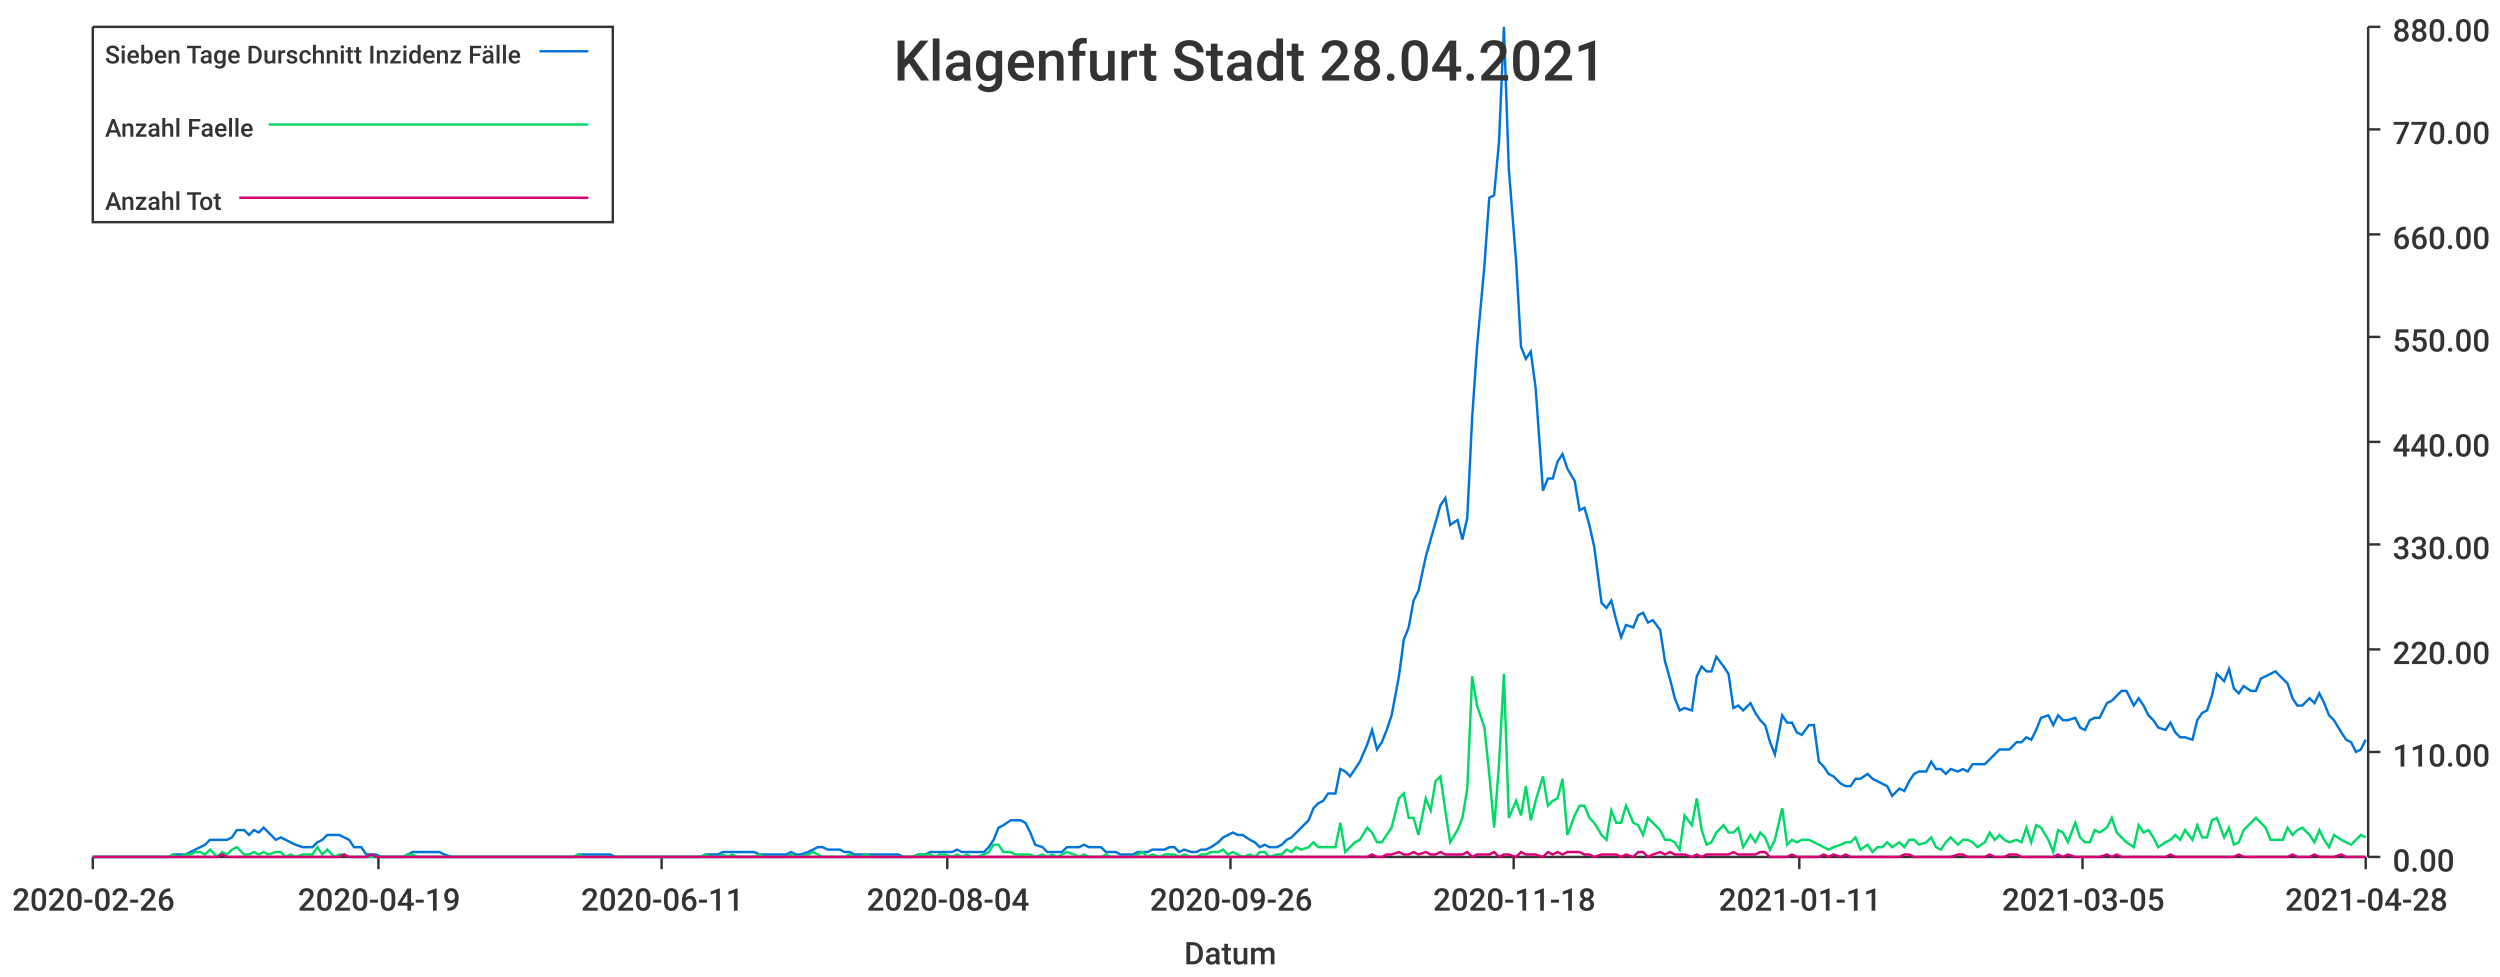
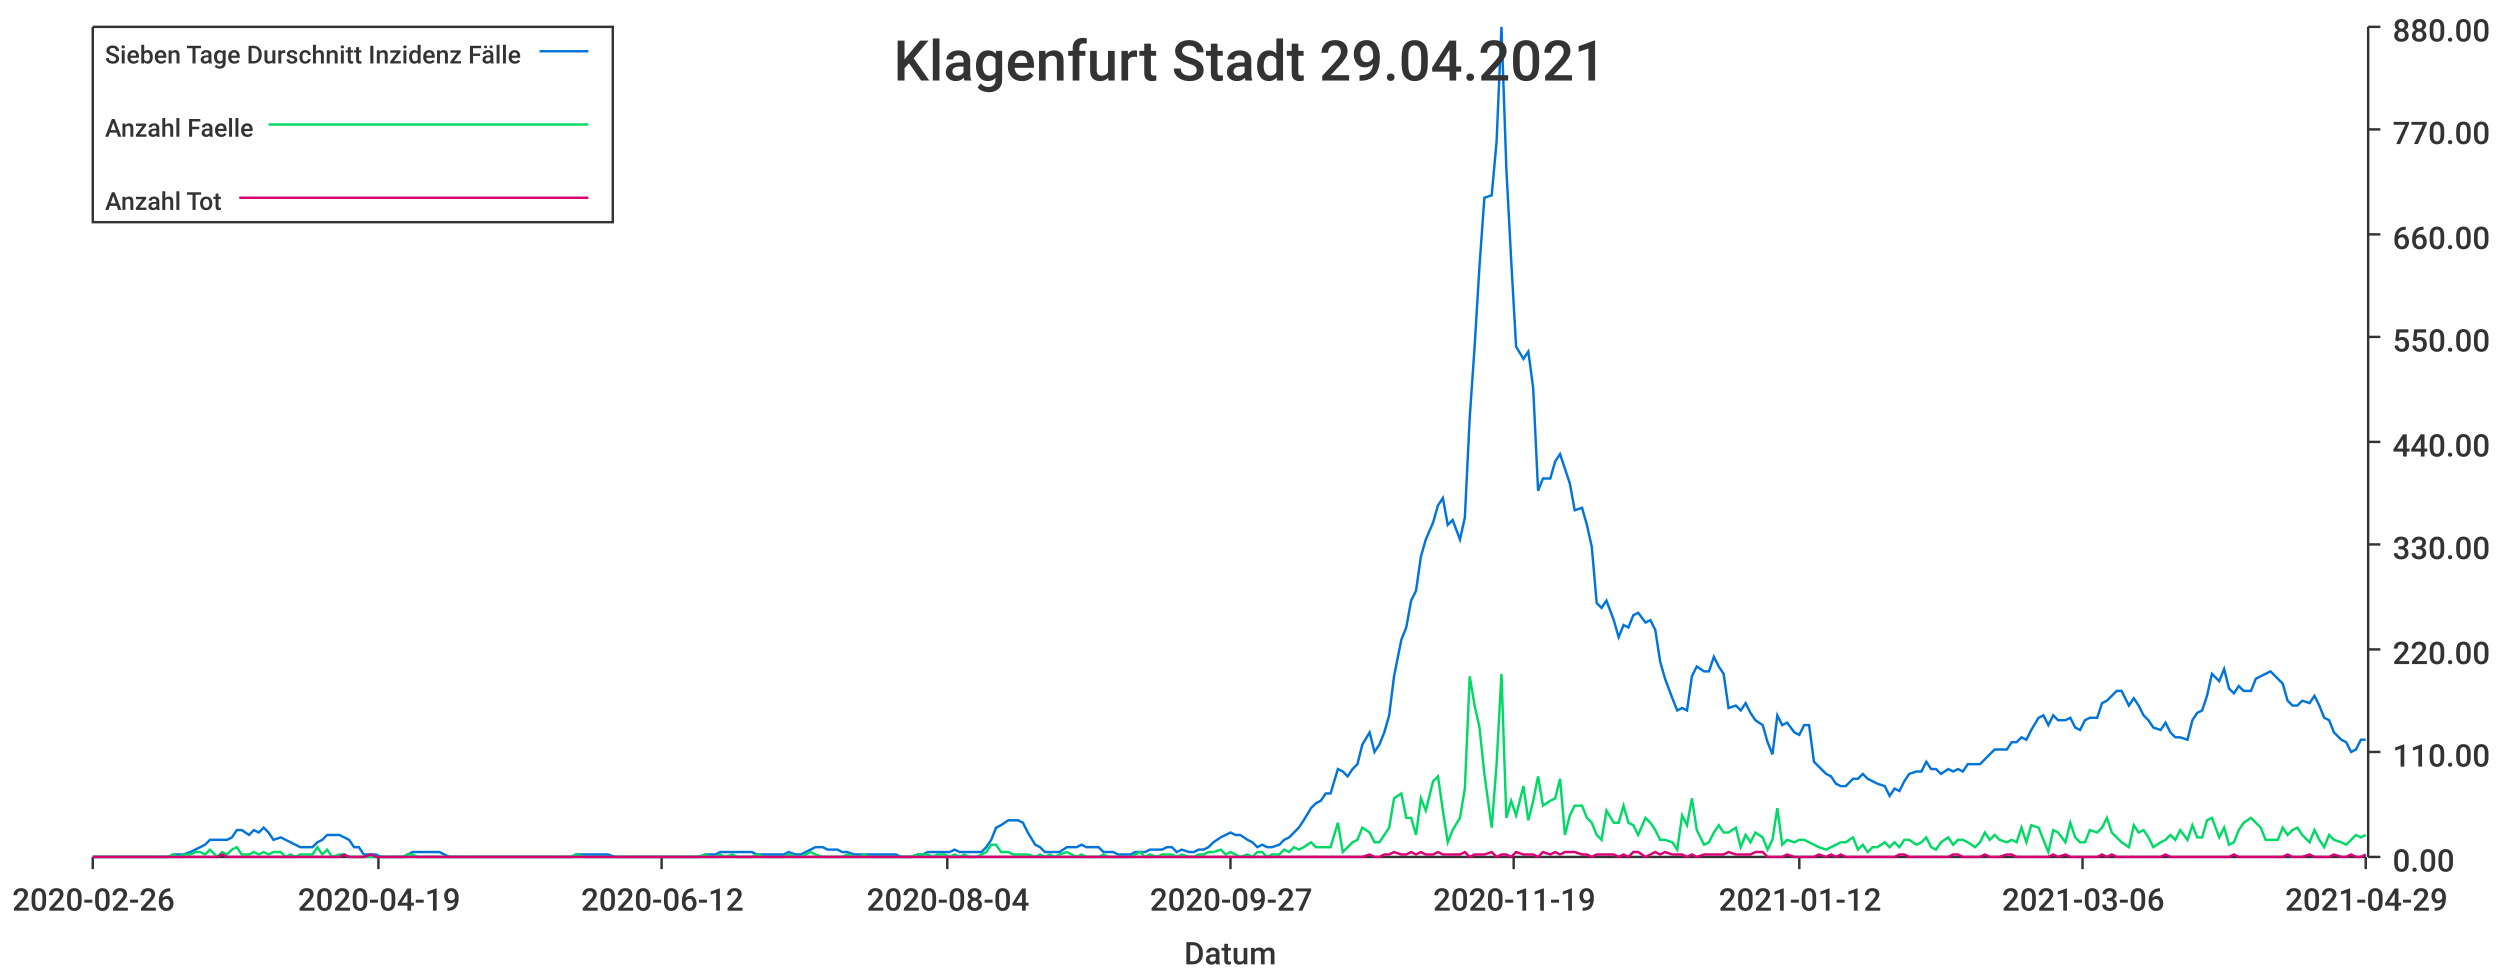
<svg xmlns="http://www.w3.org/2000/svg" width="1024" height="400">\n<path d="M 0 0 L 1024 0 L 1024 400 L 0 400 L 0 0" style="stroke-width:0;stroke:rgba(255,255,255,1.0);fill:rgba(255,255,255,1.0)" />
  <path d="M 38 11 L 969 11 L 969 351 L 38 351 L 38 11" style="stroke-width:0;stroke:rgba(255,255,255,1.0);fill:rgba(255,255,255,1.0)" />
  <path d="M 38 351 L 969 351" style="stroke-width:1;stroke:rgba(51,51,51,1.0);fill:none" />
  <path d="M 38 351 L 38 356" style="stroke-width:1;stroke:rgba(51,51,51,1.0);fill:none" />
  <text x="5" y="373" style="stroke-width:0;stroke:none;fill:rgba(51,51,51,1.0);font-size:12.8px;font-family:'Roboto Medium',sans-serif">2020-02-26</text>
  <path d="M 155 351 L 155 356" style="stroke-width:1;stroke:rgba(51,51,51,1.0);fill:none" />
  <text x="122" y="373" style="stroke-width:0;stroke:none;fill:rgba(51,51,51,1.0);font-size:12.8px;font-family:'Roboto Medium',sans-serif">2020-04-19</text>
  <path d="M 271 351 L 271 356" style="stroke-width:1;stroke:rgba(51,51,51,1.0);fill:none" />
-   <text x="238" y="373" style="stroke-width:0;stroke:none;fill:rgba(51,51,51,1.0);font-size:12.8px;font-family:'Roboto Medium',sans-serif">2020-06-11</text>
+   <text x="238" y="373" style="stroke-width:0;stroke:none;fill:rgba(51,51,51,1.0);font-size:12.8px;font-family:'Roboto Medium',sans-serif">2020-06-12</text>
  <path d="M 388 351 L 388 356" style="stroke-width:1;stroke:rgba(51,51,51,1.0);fill:none" />
  <text x="355" y="373" style="stroke-width:0;stroke:none;fill:rgba(51,51,51,1.0);font-size:12.8px;font-family:'Roboto Medium',sans-serif">2020-08-04</text>
  <path d="M 504 351 L 504 356" style="stroke-width:1;stroke:rgba(51,51,51,1.0);fill:none" />
-   <text x="471" y="373" style="stroke-width:0;stroke:none;fill:rgba(51,51,51,1.0);font-size:12.8px;font-family:'Roboto Medium',sans-serif">2020-09-26</text>
+   <text x="471" y="373" style="stroke-width:0;stroke:none;fill:rgba(51,51,51,1.0);font-size:12.8px;font-family:'Roboto Medium',sans-serif">2020-09-27</text>
  <path d="M 620 351 L 620 356" style="stroke-width:1;stroke:rgba(51,51,51,1.0);fill:none" />
-   <text x="587" y="373" style="stroke-width:0;stroke:none;fill:rgba(51,51,51,1.0);font-size:12.8px;font-family:'Roboto Medium',sans-serif">2020-11-18</text>
+   <text x="587" y="373" style="stroke-width:0;stroke:none;fill:rgba(51,51,51,1.0);font-size:12.8px;font-family:'Roboto Medium',sans-serif">2020-11-19</text>
  <path d="M 737 351 L 737 356" style="stroke-width:1;stroke:rgba(51,51,51,1.0);fill:none" />
-   <text x="704" y="373" style="stroke-width:0;stroke:none;fill:rgba(51,51,51,1.0);font-size:12.8px;font-family:'Roboto Medium',sans-serif">2021-01-11</text>
+   <text x="704" y="373" style="stroke-width:0;stroke:none;fill:rgba(51,51,51,1.0);font-size:12.8px;font-family:'Roboto Medium',sans-serif">2021-01-12</text>
  <path d="M 853 351 L 853 356" style="stroke-width:1;stroke:rgba(51,51,51,1.0);fill:none" />
-   <text x="820" y="373" style="stroke-width:0;stroke:none;fill:rgba(51,51,51,1.0);font-size:12.8px;font-family:'Roboto Medium',sans-serif">2021-03-05</text>
+   <text x="820" y="373" style="stroke-width:0;stroke:none;fill:rgba(51,51,51,1.0);font-size:12.8px;font-family:'Roboto Medium',sans-serif">2021-03-06</text>
  <path d="M 969 351 L 969 356" style="stroke-width:1;stroke:rgba(51,51,51,1.0);fill:none" />
-   <text x="936" y="373" style="stroke-width:0;stroke:none;fill:rgba(51,51,51,1.0);font-size:12.8px;font-family:'Roboto Medium',sans-serif">2021-04-28</text>
+   <text x="936" y="373" style="stroke-width:0;stroke:none;fill:rgba(51,51,51,1.0);font-size:12.8px;font-family:'Roboto Medium',sans-serif">2021-04-29</text>
  <text x="485" y="395" style="stroke-width:0;stroke:none;fill:rgba(51,51,51,1.0);font-size:12.8px;font-family:'Roboto Medium',sans-serif">Datum</text>
  <path d="M 970 351 L 970 11" style="stroke-width:1;stroke:rgba(51,51,51,1.0);fill:none" />
  <path d="M 970 351 L 975 351" style="stroke-width:1;stroke:rgba(51,51,51,1.0);fill:none" />
  <text x="980" y="357" style="stroke-width:0;stroke:none;fill:rgba(51,51,51,1.0);font-size:12.8px;font-family:'Roboto Medium',sans-serif">0.00</text>
  <path d="M 970 308 L 975 308" style="stroke-width:1;stroke:rgba(51,51,51,1.0);fill:none" />
  <text x="980" y="314" style="stroke-width:0;stroke:none;fill:rgba(51,51,51,1.0);font-size:12.8px;font-family:'Roboto Medium',sans-serif">110.00</text>
  <path d="M 970 266 L 975 266" style="stroke-width:1;stroke:rgba(51,51,51,1.0);fill:none" />
  <text x="980" y="272" style="stroke-width:0;stroke:none;fill:rgba(51,51,51,1.0);font-size:12.8px;font-family:'Roboto Medium',sans-serif">220.00</text>
  <path d="M 970 223 L 975 223" style="stroke-width:1;stroke:rgba(51,51,51,1.0);fill:none" />
  <text x="980" y="229" style="stroke-width:0;stroke:none;fill:rgba(51,51,51,1.0);font-size:12.8px;font-family:'Roboto Medium',sans-serif">330.00</text>
  <path d="M 970 181 L 975 181" style="stroke-width:1;stroke:rgba(51,51,51,1.0);fill:none" />
  <text x="980" y="187" style="stroke-width:0;stroke:none;fill:rgba(51,51,51,1.0);font-size:12.8px;font-family:'Roboto Medium',sans-serif">440.00</text>
  <path d="M 970 138 L 975 138" style="stroke-width:1;stroke:rgba(51,51,51,1.0);fill:none" />
  <text x="980" y="144" style="stroke-width:0;stroke:none;fill:rgba(51,51,51,1.0);font-size:12.8px;font-family:'Roboto Medium',sans-serif">550.00</text>
  <path d="M 970 96 L 975 96" style="stroke-width:1;stroke:rgba(51,51,51,1.0);fill:none" />
  <text x="980" y="102" style="stroke-width:0;stroke:none;fill:rgba(51,51,51,1.0);font-size:12.8px;font-family:'Roboto Medium',sans-serif">660.00</text>
  <path d="M 970 53 L 975 53" style="stroke-width:1;stroke:rgba(51,51,51,1.0);fill:none" />
  <text x="980" y="59" style="stroke-width:0;stroke:none;fill:rgba(51,51,51,1.0);font-size:12.8px;font-family:'Roboto Medium',sans-serif">770.00</text>
  <path d="M 970 11 L 975 11" style="stroke-width:1;stroke:rgba(51,51,51,1.0);fill:none" />
  <text x="980" y="17" style="stroke-width:0;stroke:none;fill:rgba(51,51,51,1.0);font-size:12.8px;font-family:'Roboto Medium',sans-serif">880.00</text>
-   <path d="M 38 351 L 41 351 L 43 351 L 45 351 L 47 351 L 49 351 L 52 351 L 54 351 L 56 351 L 58 351 L 60 351 L 62 351 L 65 351 L 67 351 L 69 351 L 71 350 L 73 350 L 76 350 L 78 349 L 80 348 L 82 347 L 84 346 L 86 344 L 89 344 L 91 344 L 93 344 L 95 343 L 97 340 L 100 340 L 102 342 L 104 340 L 106 341 L 108 339 L 110 341 L 113 344 L 115 343 L 117 344 L 119 345 L 121 346 L 124 347 L 126 347 L 128 347 L 130 345 L 132 344 L 134 342 L 137 342 L 139 342 L 141 343 L 143 344 L 145 347 L 148 347 L 150 350 L 152 350 L 154 350 L 156 351 L 158 351 L 161 351 L 163 351 L 165 351 L 167 350 L 169 349 L 171 349 L 174 349 L 176 349 L 178 349 L 180 349 L 182 350 L 185 351 L 187 351 L 189 351 L 191 351 L 193 351 L 195 351 L 198 351 L 200 351 L 202 351 L 204 351 L 206 351 L 209 351 L 211 351 L 213 351 L 215 351 L 217 351 L 219 351 L 222 351 L 224 351 L 226 351 L 228 351 L 230 351 L 233 351 L 235 351 L 237 350 L 239 350 L 241 350 L 243 350 L 246 350 L 248 350 L 250 350 L 252 351 L 254 351 L 257 351 L 259 351 L 261 351 L 263 351 L 265 351 L 267 351 L 270 351 L 272 351 L 274 351 L 276 351 L 278 351 L 281 351 L 283 351 L 285 351 L 287 351 L 289 350 L 291 350 L 294 350 L 296 349 L 298 349 L 300 349 L 302 349 L 304 349 L 307 349 L 309 349 L 311 350 L 313 350 L 315 350 L 318 350 L 320 350 L 322 350 L 324 349 L 326 350 L 328 350 L 331 349 L 333 348 L 335 347 L 337 347 L 339 348 L 342 348 L 344 348 L 346 349 L 348 349 L 350 350 L 352 350 L 355 350 L 357 350 L 359 350 L 361 350 L 363 350 L 366 350 L 368 350 L 370 351 L 372 351 L 374 351 L 376 350 L 379 350 L 381 349 L 383 349 L 385 349 L 387 349 L 390 349 L 392 348 L 394 349 L 396 349 L 398 349 L 400 349 L 403 349 L 405 347 L 407 344 L 409 339 L 411 338 L 414 336 L 416 336 L 418 336 L 420 337 L 422 341 L 424 346 L 427 347 L 429 349 L 431 349 L 433 349 L 435 349 L 437 347 L 440 347 L 442 347 L 444 346 L 446 347 L 448 347 L 451 347 L 453 349 L 455 349 L 457 349 L 459 350 L 461 350 L 464 350 L 466 349 L 468 349 L 470 349 L 472 348 L 475 348 L 477 348 L 479 347 L 481 347 L 483 349 L 485 348 L 488 349 L 490 349 L 492 348 L 494 348 L 496 347 L 499 345 L 501 343 L 503 342 L 505 341 L 507 342 L 509 342 L 512 344 L 514 345 L 516 347 L 518 346 L 520 347 L 523 347 L 525 346 L 527 344 L 529 343 L 531 341 L 533 339 L 536 336 L 538 331 L 540 329 L 542 328 L 544 325 L 547 325 L 549 315 L 551 316 L 553 318 L 555 315 L 557 312 L 560 305 L 562 299 L 564 307 L 566 304 L 568 299 L 570 293 L 573 277 L 575 262 L 577 257 L 579 246 L 581 242 L 584 228 L 586 221 L 588 214 L 590 207 L 592 204 L 594 215 L 597 213 L 599 221 L 601 212 L 603 171 L 605 142 L 608 109 L 610 81 L 612 80 L 614 58 L 616 11 L 618 69 L 621 107 L 623 142 L 625 147 L 627 144 L 629 159 L 632 201 L 634 196 L 636 196 L 638 189 L 640 186 L 642 192 L 645 197 L 647 209 L 649 208 L 651 215 L 653 224 L 656 247 L 658 249 L 660 246 L 662 254 L 664 261 L 666 256 L 669 257 L 671 252 L 673 251 L 675 255 L 677 254 L 680 258 L 682 271 L 684 278 L 686 286 L 688 291 L 690 290 L 693 291 L 695 277 L 697 273 L 699 275 L 701 275 L 703 269 L 706 273 L 708 276 L 710 290 L 712 289 L 714 291 L 717 288 L 719 292 L 721 295 L 723 297 L 725 304 L 727 309 L 730 293 L 732 296 L 734 296 L 736 300 L 738 301 L 741 297 L 743 297 L 745 312 L 747 314 L 749 317 L 751 318 L 754 321 L 756 322 L 758 322 L 760 319 L 762 319 L 765 317 L 767 319 L 769 320 L 771 321 L 773 322 L 775 326 L 778 323 L 780 324 L 782 320 L 784 317 L 786 316 L 789 316 L 791 312 L 793 315 L 795 315 L 797 317 L 799 315 L 802 316 L 804 315 L 806 316 L 808 313 L 810 313 L 813 313 L 815 311 L 817 309 L 819 307 L 821 307 L 823 307 L 826 304 L 828 304 L 830 302 L 832 303 L 834 299 L 836 294 L 839 293 L 841 297 L 843 293 L 845 295 L 847 295 L 850 294 L 852 298 L 854 299 L 856 295 L 858 294 L 860 294 L 863 288 L 865 287 L 867 285 L 869 283 L 871 283 L 874 289 L 876 286 L 878 289 L 880 293 L 882 295 L 884 298 L 887 299 L 889 296 L 891 300 L 893 302 L 895 302 L 898 303 L 900 295 L 902 292 L 904 291 L 906 285 L 908 276 L 911 279 L 913 274 L 915 282 L 917 284 L 919 281 L 922 283 L 924 283 L 926 278 L 928 277 L 930 276 L 932 275 L 935 278 L 937 280 L 939 286 L 941 289 L 943 289 L 946 286 L 948 288 L 950 284 L 952 288 L 954 293 L 956 295 L 959 300 L 961 303 L 963 304 L 965 308 L 967 307 L 969 303" style="stroke-width:1;stroke:rgba(0,116,217,1.0);fill:none" />
-   <path d="M 38 351 L 41 351 L 43 351 L 45 351 L 47 351 L 49 351 L 52 351 L 54 351 L 56 351 L 58 351 L 60 351 L 62 351 L 65 351 L 67 351 L 69 351 L 71 350 L 73 351 L 76 350 L 78 350 L 80 349 L 82 349 L 84 350 L 86 348 L 89 351 L 91 349 L 93 350 L 95 348 L 97 347 L 100 350 L 102 350 L 104 349 L 106 350 L 108 349 L 110 350 L 113 349 L 115 349 L 117 351 L 119 350 L 121 351 L 124 350 L 126 350 L 128 350 L 130 347 L 132 350 L 134 348 L 137 351 L 139 350 L 141 350 L 143 351 L 145 351 L 148 351 L 150 351 L 152 351 L 154 351 L 156 351 L 158 351 L 161 351 L 163 351 L 165 351 L 167 350 L 169 350 L 171 351 L 174 351 L 176 351 L 178 351 L 180 351 L 182 351 L 185 351 L 187 351 L 189 351 L 191 351 L 193 351 L 195 351 L 198 351 L 200 351 L 202 351 L 204 351 L 206 351 L 209 351 L 211 351 L 213 351 L 215 351 L 217 351 L 219 351 L 222 351 L 224 351 L 226 351 L 228 351 L 230 351 L 233 351 L 235 351 L 237 350 L 239 351 L 241 351 L 243 351 L 246 351 L 248 351 L 250 351 L 252 351 L 254 351 L 257 351 L 259 351 L 261 351 L 263 351 L 265 351 L 267 351 L 270 351 L 272 351 L 274 351 L 276 351 L 278 351 L 281 351 L 283 351 L 285 351 L 287 351 L 289 350 L 291 351 L 294 351 L 296 350 L 298 351 L 300 350 L 302 351 L 304 351 L 307 351 L 309 351 L 311 350 L 313 351 L 315 351 L 318 351 L 320 351 L 322 351 L 324 350 L 326 351 L 328 351 L 331 350 L 333 349 L 335 350 L 337 351 L 339 351 L 342 351 L 344 351 L 346 351 L 348 350 L 350 351 L 352 351 L 355 350 L 357 351 L 359 351 L 361 351 L 363 351 L 366 351 L 368 351 L 370 351 L 372 351 L 374 351 L 376 350 L 379 350 L 381 350 L 383 351 L 385 350 L 387 350 L 390 351 L 392 350 L 394 351 L 396 350 L 398 351 L 400 351 L 403 350 L 405 349 L 407 346 L 409 346 L 411 349 L 414 349 L 416 350 L 418 350 L 420 350 L 422 350 L 424 351 L 427 350 L 429 351 L 431 350 L 433 351 L 435 350 L 437 349 L 440 350 L 442 351 L 444 350 L 446 351 L 448 351 L 451 351 L 453 350 L 455 351 L 457 351 L 459 351 L 461 351 L 464 351 L 466 350 L 468 349 L 470 351 L 472 350 L 475 351 L 477 350 L 479 350 L 481 350 L 483 351 L 485 350 L 488 351 L 490 351 L 492 350 L 494 350 L 496 349 L 499 349 L 501 348 L 503 350 L 505 349 L 507 350 L 509 351 L 512 350 L 514 351 L 516 349 L 518 349 L 520 351 L 523 350 L 525 350 L 527 348 L 529 349 L 531 347 L 533 348 L 536 347 L 538 345 L 540 347 L 542 347 L 544 347 L 547 347 L 549 337 L 551 349 L 553 347 L 555 345 L 557 344 L 560 339 L 562 341 L 564 345 L 566 345 L 568 342 L 570 339 L 573 327 L 575 325 L 577 335 L 579 335 L 581 342 L 584 327 L 586 332 L 588 320 L 590 318 L 592 332 L 594 345 L 597 340 L 599 335 L 601 323 L 603 277 L 605 289 L 608 298 L 610 317 L 612 339 L 614 313 L 616 276 L 618 335 L 621 328 L 623 334 L 625 322 L 627 336 L 629 328 L 632 318 L 634 330 L 636 328 L 638 327 L 640 319 L 642 342 L 645 334 L 647 330 L 649 330 L 651 335 L 653 337 L 656 342 L 658 344 L 660 332 L 662 337 L 664 337 L 666 330 L 669 337 L 671 338 L 673 342 L 675 335 L 677 337 L 680 340 L 682 344 L 684 344 L 686 345 L 688 348 L 690 334 L 693 338 L 695 327 L 697 340 L 699 346 L 701 345 L 703 341 L 706 338 L 708 341 L 710 341 L 712 339 L 714 347 L 717 342 L 719 345 L 721 341 L 723 343 L 725 348 L 727 344 L 730 331 L 732 346 L 734 344 L 736 345 L 738 344 L 741 344 L 743 345 L 745 346 L 747 347 L 749 348 L 751 347 L 754 346 L 756 345 L 758 345 L 760 343 L 762 348 L 765 346 L 767 349 L 769 347 L 771 347 L 773 345 L 775 347 L 778 345 L 780 347 L 782 344 L 784 344 L 786 346 L 789 345 L 791 343 L 793 347 L 795 348 L 797 345 L 799 343 L 802 346 L 804 344 L 806 344 L 808 345 L 810 347 L 813 345 L 815 341 L 817 344 L 819 342 L 821 344 L 823 345 L 826 344 L 828 345 L 830 339 L 832 345 L 834 338 L 836 339 L 839 344 L 841 349 L 843 340 L 845 341 L 847 345 L 850 337 L 852 343 L 854 345 L 856 345 L 858 340 L 860 341 L 863 339 L 865 335 L 867 341 L 869 343 L 871 345 L 874 347 L 876 338 L 878 341 L 880 340 L 882 343 L 884 347 L 887 345 L 889 344 L 891 342 L 893 344 L 895 340 L 898 344 L 900 338 L 902 343 L 904 343 L 906 336 L 908 335 L 911 343 L 913 339 L 915 346 L 917 345 L 919 340 L 922 337 L 924 335 L 926 337 L 928 339 L 930 344 L 932 344 L 935 344 L 937 339 L 939 342 L 941 340 L 943 339 L 946 342 L 948 345 L 950 340 L 952 344 L 954 347 L 956 342 L 959 344 L 961 345 L 963 346 L 965 344 L 967 342 L 969 343" style="stroke-width:1;stroke:rgba(0,217,101,1.0);fill:none" />
-   <path d="M 38 351 L 41 351 L 43 351 L 45 351 L 47 351 L 49 351 L 52 351 L 54 351 L 56 351 L 58 351 L 60 351 L 62 351 L 65 351 L 67 351 L 69 351 L 71 351 L 73 351 L 76 351 L 78 351 L 80 351 L 82 351 L 84 351 L 86 351 L 89 351 L 91 350 L 93 351 L 95 351 L 97 351 L 100 351 L 102 351 L 104 351 L 106 351 L 108 351 L 110 351 L 113 351 L 115 351 L 117 351 L 119 351 L 121 351 L 124 351 L 126 351 L 128 351 L 130 351 L 132 351 L 134 351 L 137 351 L 139 351 L 141 350 L 143 351 L 145 351 L 148 351 L 150 351 L 152 350 L 154 351 L 156 351 L 158 351 L 161 351 L 163 351 L 165 351 L 167 351 L 169 351 L 171 351 L 174 351 L 176 351 L 178 351 L 180 351 L 182 351 L 185 351 L 187 351 L 189 351 L 191 351 L 193 351 L 195 351 L 198 351 L 200 351 L 202 351 L 204 351 L 206 351 L 209 351 L 211 351 L 213 351 L 215 351 L 217 351 L 219 351 L 222 351 L 224 351 L 226 351 L 228 351 L 230 351 L 233 351 L 235 351 L 237 351 L 239 351 L 241 351 L 243 351 L 246 351 L 248 351 L 250 351 L 252 351 L 254 351 L 257 351 L 259 351 L 261 351 L 263 351 L 265 351 L 267 351 L 270 351 L 272 351 L 274 351 L 276 351 L 278 351 L 281 351 L 283 351 L 285 351 L 287 351 L 289 351 L 291 351 L 294 351 L 296 351 L 298 351 L 300 351 L 302 351 L 304 351 L 307 351 L 309 351 L 311 351 L 313 351 L 315 351 L 318 351 L 320 351 L 322 351 L 324 351 L 326 351 L 328 351 L 331 351 L 333 351 L 335 351 L 337 351 L 339 351 L 342 351 L 344 351 L 346 351 L 348 351 L 350 351 L 352 351 L 355 351 L 357 351 L 359 351 L 361 351 L 363 351 L 366 351 L 368 351 L 370 351 L 372 351 L 374 351 L 376 351 L 379 351 L 381 351 L 383 351 L 385 351 L 387 351 L 390 351 L 392 351 L 394 351 L 396 351 L 398 351 L 400 351 L 403 351 L 405 351 L 407 351 L 409 351 L 411 351 L 414 351 L 416 351 L 418 351 L 420 351 L 422 351 L 424 351 L 427 351 L 429 351 L 431 351 L 433 351 L 435 351 L 437 351 L 440 351 L 442 351 L 444 351 L 446 351 L 448 351 L 451 351 L 453 351 L 455 351 L 457 351 L 459 351 L 461 351 L 464 351 L 466 351 L 468 351 L 470 351 L 472 351 L 475 351 L 477 351 L 479 351 L 481 351 L 483 351 L 485 351 L 488 351 L 490 351 L 492 351 L 494 351 L 496 351 L 499 351 L 501 351 L 503 351 L 505 351 L 507 351 L 509 351 L 512 351 L 514 351 L 516 351 L 518 351 L 520 351 L 523 351 L 525 351 L 527 351 L 529 351 L 531 351 L 533 351 L 536 351 L 538 351 L 540 351 L 542 351 L 544 351 L 547 351 L 549 351 L 551 351 L 553 351 L 555 351 L 557 351 L 560 351 L 562 350 L 564 351 L 566 351 L 568 350 L 570 350 L 573 349 L 575 350 L 577 350 L 579 349 L 581 350 L 584 349 L 586 350 L 588 350 L 590 349 L 592 350 L 594 350 L 597 350 L 599 350 L 601 349 L 603 351 L 605 350 L 608 350 L 610 350 L 612 349 L 614 351 L 616 350 L 618 350 L 621 351 L 623 349 L 625 350 L 627 350 L 629 350 L 632 351 L 634 349 L 636 350 L 638 349 L 640 350 L 642 349 L 645 349 L 647 349 L 649 350 L 651 350 L 653 351 L 656 350 L 658 350 L 660 350 L 662 350 L 664 351 L 666 350 L 669 351 L 671 349 L 673 349 L 675 351 L 677 350 L 680 349 L 682 350 L 684 349 L 686 350 L 688 350 L 690 350 L 693 351 L 695 350 L 697 351 L 699 350 L 701 350 L 703 350 L 706 350 L 708 350 L 710 349 L 712 350 L 714 350 L 717 350 L 719 350 L 721 349 L 723 349 L 725 351 L 727 351 L 730 351 L 732 351 L 734 350 L 736 351 L 738 351 L 741 351 L 743 351 L 745 351 L 747 350 L 749 351 L 751 350 L 754 351 L 756 350 L 758 351 L 760 351 L 762 351 L 765 351 L 767 351 L 769 351 L 771 351 L 773 351 L 775 351 L 778 351 L 780 350 L 782 350 L 784 351 L 786 351 L 789 351 L 791 351 L 793 351 L 795 351 L 797 351 L 799 351 L 802 350 L 804 350 L 806 351 L 808 351 L 810 351 L 813 351 L 815 350 L 817 351 L 819 351 L 821 351 L 823 350 L 826 350 L 828 351 L 830 351 L 832 351 L 834 351 L 836 351 L 839 351 L 841 351 L 843 350 L 845 351 L 847 350 L 850 351 L 852 351 L 854 351 L 856 351 L 858 351 L 860 351 L 863 350 L 865 351 L 867 350 L 869 351 L 871 351 L 874 351 L 876 351 L 878 351 L 880 351 L 882 351 L 884 351 L 887 351 L 889 350 L 891 351 L 893 351 L 895 351 L 898 351 L 900 351 L 902 351 L 904 351 L 906 351 L 908 351 L 911 351 L 913 351 L 915 351 L 917 350 L 919 351 L 922 351 L 924 351 L 926 351 L 928 351 L 930 351 L 932 351 L 935 351 L 937 351 L 939 350 L 941 351 L 943 351 L 946 351 L 948 350 L 950 351 L 952 351 L 954 351 L 956 351 L 959 350 L 961 351 L 963 351 L 965 351 L 967 351 L 969 351" style="stroke-width:1;stroke:rgba(217,0,116,1.0);fill:none" />
-   <text x="366" y="33" style="stroke-width:0;stroke:none;fill:rgba(51,51,51,1.0);font-size:23.0px;font-family:'Roboto Medium',sans-serif">Klagenfurt Stadt 28.04.2021</text>
+   <path d="M 38 351 L 41 351 L 43 351 L 45 351 L 47 351 L 49 351 L 52 351 L 54 351 L 56 351 L 58 351 L 60 351 L 62 351 L 65 351 L 67 351 L 69 351 L 71 350 L 73 350 L 75 350 L 78 349 L 80 348 L 82 347 L 84 346 L 86 344 L 89 344 L 91 344 L 93 344 L 95 343 L 97 340 L 99 340 L 102 342 L 104 340 L 106 341 L 108 339 L 110 341 L 112 344 L 115 343 L 117 344 L 119 345 L 121 346 L 123 347 L 126 347 L 128 347 L 130 345 L 132 344 L 134 342 L 136 342 L 139 342 L 141 343 L 143 344 L 145 347 L 147 347 L 149 350 L 152 350 L 154 350 L 156 351 L 158 351 L 160 351 L 162 351 L 165 351 L 167 350 L 169 349 L 171 349 L 173 349 L 176 349 L 178 349 L 180 349 L 182 350 L 184 351 L 186 351 L 189 351 L 191 351 L 193 351 L 195 351 L 197 351 L 199 351 L 202 351 L 204 351 L 206 351 L 208 351 L 210 351 L 213 351 L 215 351 L 217 351 L 219 351 L 221 351 L 223 351 L 226 351 L 228 351 L 230 351 L 232 351 L 234 351 L 236 350 L 239 350 L 241 350 L 243 350 L 245 350 L 247 350 L 249 350 L 252 351 L 254 351 L 256 351 L 258 351 L 260 351 L 263 351 L 265 351 L 267 351 L 269 351 L 271 351 L 273 351 L 276 351 L 278 351 L 280 351 L 282 351 L 284 351 L 286 351 L 289 350 L 291 350 L 293 350 L 295 349 L 297 349 L 300 349 L 302 349 L 304 349 L 306 349 L 308 349 L 310 350 L 313 350 L 315 350 L 317 350 L 319 350 L 321 350 L 323 349 L 326 350 L 328 350 L 330 349 L 332 348 L 334 347 L 337 347 L 339 348 L 341 348 L 343 348 L 345 349 L 347 349 L 350 350 L 352 350 L 354 350 L 356 350 L 358 350 L 360 350 L 363 350 L 365 350 L 367 350 L 369 351 L 371 351 L 373 351 L 376 350 L 378 350 L 380 349 L 382 349 L 384 349 L 387 349 L 389 349 L 391 348 L 393 349 L 395 349 L 397 349 L 400 349 L 402 349 L 404 347 L 406 344 L 408 339 L 410 338 L 413 336 L 415 336 L 417 336 L 419 337 L 421 341 L 424 346 L 426 347 L 428 349 L 430 349 L 432 349 L 434 349 L 437 347 L 439 347 L 441 347 L 443 346 L 445 347 L 447 347 L 450 347 L 452 349 L 454 349 L 456 349 L 458 350 L 460 350 L 463 350 L 465 349 L 467 349 L 469 349 L 471 348 L 474 348 L 476 348 L 478 347 L 480 347 L 482 349 L 484 348 L 487 349 L 489 349 L 491 348 L 493 348 L 495 347 L 497 345 L 500 343 L 502 342 L 504 341 L 506 342 L 508 342 L 511 344 L 513 345 L 515 347 L 517 346 L 519 347 L 521 347 L 524 346 L 526 344 L 528 343 L 530 341 L 532 339 L 534 336 L 537 331 L 539 329 L 541 328 L 543 325 L 545 325 L 548 315 L 550 316 L 552 318 L 554 315 L 556 313 L 558 305 L 561 300 L 563 308 L 565 305 L 567 300 L 569 293 L 571 277 L 574 262 L 576 257 L 578 246 L 580 242 L 582 228 L 584 221 L 587 214 L 589 207 L 591 204 L 593 215 L 595 213 L 598 221 L 600 212 L 602 171 L 604 142 L 606 109 L 608 81 L 611 80 L 613 58 L 615 11 L 617 69 L 619 107 L 621 142 L 624 147 L 626 144 L 628 159 L 630 201 L 632 196 L 635 196 L 637 189 L 639 186 L 641 192 L 643 198 L 645 209 L 648 208 L 650 215 L 652 224 L 654 247 L 656 249 L 658 246 L 661 254 L 663 261 L 665 256 L 667 257 L 669 252 L 671 251 L 674 255 L 676 254 L 678 258 L 680 271 L 682 278 L 685 286 L 687 291 L 689 290 L 691 291 L 693 277 L 695 273 L 698 275 L 700 275 L 702 269 L 704 273 L 706 276 L 708 290 L 711 289 L 713 291 L 715 288 L 717 292 L 719 295 L 722 297 L 724 304 L 726 309 L 728 293 L 730 297 L 732 296 L 735 300 L 737 301 L 739 297 L 741 297 L 743 312 L 745 314 L 748 317 L 750 318 L 752 321 L 754 322 L 756 322 L 759 319 L 761 319 L 763 317 L 765 319 L 767 320 L 769 321 L 772 322 L 774 326 L 776 323 L 778 324 L 780 320 L 782 317 L 785 316 L 787 316 L 789 312 L 791 315 L 793 315 L 795 317 L 798 315 L 800 316 L 802 315 L 804 316 L 806 313 L 809 313 L 811 313 L 813 311 L 815 309 L 817 307 L 819 307 L 822 307 L 824 304 L 826 304 L 828 302 L 830 303 L 832 299 L 835 294 L 837 293 L 839 297 L 841 293 L 843 295 L 846 295 L 848 294 L 850 298 L 852 299 L 854 295 L 856 294 L 859 294 L 861 288 L 863 287 L 865 285 L 867 283 L 869 283 L 872 289 L 874 286 L 876 289 L 878 293 L 880 295 L 882 298 L 885 299 L 887 296 L 889 300 L 891 302 L 893 302 L 896 303 L 898 295 L 900 292 L 902 291 L 904 285 L 906 276 L 909 279 L 911 274 L 913 282 L 915 284 L 917 281 L 919 283 L 922 283 L 924 278 L 926 277 L 928 276 L 930 275 L 933 278 L 935 280 L 937 287 L 939 289 L 941 289 L 943 287 L 946 288 L 948 285 L 950 289 L 952 294 L 954 295 L 956 300 L 959 303 L 961 304 L 963 308 L 965 307 L 967 303 L 969 303" style="stroke-width:1;stroke:rgba(0,116,217,1.0);fill:none" />
+   <path d="M 38 351 L 41 351 L 43 351 L 45 351 L 47 351 L 49 351 L 52 351 L 54 351 L 56 351 L 58 351 L 60 351 L 62 351 L 65 351 L 67 351 L 69 351 L 71 350 L 73 351 L 75 350 L 78 350 L 80 349 L 82 349 L 84 350 L 86 348 L 89 351 L 91 349 L 93 350 L 95 348 L 97 347 L 99 350 L 102 350 L 104 349 L 106 350 L 108 349 L 110 350 L 112 349 L 115 349 L 117 351 L 119 350 L 121 351 L 123 350 L 126 350 L 128 350 L 130 347 L 132 350 L 134 348 L 136 351 L 139 350 L 141 350 L 143 351 L 145 351 L 147 351 L 149 351 L 152 351 L 154 351 L 156 351 L 158 351 L 160 351 L 162 351 L 165 351 L 167 350 L 169 350 L 171 351 L 173 351 L 176 351 L 178 351 L 180 351 L 182 351 L 184 351 L 186 351 L 189 351 L 191 351 L 193 351 L 195 351 L 197 351 L 199 351 L 202 351 L 204 351 L 206 351 L 208 351 L 210 351 L 213 351 L 215 351 L 217 351 L 219 351 L 221 351 L 223 351 L 226 351 L 228 351 L 230 351 L 232 351 L 234 351 L 236 350 L 239 351 L 241 351 L 243 351 L 245 351 L 247 351 L 249 351 L 252 351 L 254 351 L 256 351 L 258 351 L 260 351 L 263 351 L 265 351 L 267 351 L 269 351 L 271 351 L 273 351 L 276 351 L 278 351 L 280 351 L 282 351 L 284 351 L 286 351 L 289 350 L 291 351 L 293 351 L 295 350 L 297 351 L 300 350 L 302 351 L 304 351 L 306 351 L 308 351 L 310 350 L 313 351 L 315 351 L 317 351 L 319 351 L 321 351 L 323 350 L 326 351 L 328 351 L 330 350 L 332 349 L 334 350 L 337 351 L 339 351 L 341 351 L 343 351 L 345 351 L 347 350 L 350 351 L 352 351 L 354 350 L 356 351 L 358 351 L 360 351 L 363 351 L 365 351 L 367 351 L 369 351 L 371 351 L 373 351 L 376 350 L 378 350 L 380 350 L 382 351 L 384 350 L 387 350 L 389 351 L 391 350 L 393 351 L 395 350 L 397 351 L 400 351 L 402 350 L 404 349 L 406 346 L 408 346 L 410 349 L 413 349 L 415 350 L 417 350 L 419 350 L 421 350 L 424 351 L 426 350 L 428 351 L 430 350 L 432 351 L 434 350 L 437 349 L 439 350 L 441 351 L 443 350 L 445 351 L 447 351 L 450 351 L 452 350 L 454 351 L 456 351 L 458 351 L 460 351 L 463 351 L 465 350 L 467 349 L 469 351 L 471 350 L 474 351 L 476 350 L 478 350 L 480 350 L 482 351 L 484 350 L 487 351 L 489 351 L 491 350 L 493 350 L 495 349 L 497 349 L 500 348 L 502 350 L 504 349 L 506 350 L 508 351 L 511 350 L 513 351 L 515 349 L 517 349 L 519 351 L 521 350 L 524 350 L 526 348 L 528 349 L 530 347 L 532 348 L 534 347 L 537 345 L 539 347 L 541 347 L 543 347 L 545 347 L 548 337 L 550 349 L 552 347 L 554 345 L 556 344 L 558 339 L 561 341 L 563 345 L 565 345 L 567 342 L 569 339 L 571 327 L 574 325 L 576 335 L 578 335 L 580 342 L 582 327 L 584 332 L 587 320 L 589 318 L 591 332 L 593 345 L 595 340 L 598 335 L 600 323 L 602 277 L 604 289 L 606 298 L 608 317 L 611 339 L 613 313 L 615 276 L 617 335 L 619 328 L 621 334 L 624 322 L 626 336 L 628 328 L 630 318 L 632 330 L 635 328 L 637 327 L 639 319 L 641 342 L 643 334 L 645 330 L 648 330 L 650 335 L 652 337 L 654 342 L 656 344 L 658 332 L 661 337 L 663 337 L 665 330 L 667 337 L 669 338 L 671 342 L 674 335 L 676 337 L 678 340 L 680 344 L 682 344 L 685 345 L 687 348 L 689 334 L 691 338 L 693 327 L 695 340 L 698 346 L 700 345 L 702 341 L 704 338 L 706 341 L 708 341 L 711 339 L 713 347 L 715 342 L 717 345 L 719 341 L 722 343 L 724 348 L 726 344 L 728 331 L 730 346 L 732 344 L 735 345 L 737 344 L 739 344 L 741 345 L 743 346 L 745 347 L 748 348 L 750 347 L 752 346 L 754 345 L 756 345 L 759 343 L 761 348 L 763 346 L 765 349 L 767 347 L 769 347 L 772 345 L 774 347 L 776 345 L 778 347 L 780 344 L 782 344 L 785 346 L 787 345 L 789 343 L 791 347 L 793 348 L 795 345 L 798 343 L 800 346 L 802 344 L 804 344 L 806 345 L 809 347 L 811 345 L 813 341 L 815 344 L 817 342 L 819 344 L 822 345 L 824 344 L 826 345 L 828 339 L 830 345 L 832 338 L 835 339 L 837 344 L 839 349 L 841 340 L 843 341 L 846 345 L 848 337 L 850 343 L 852 345 L 854 345 L 856 340 L 859 341 L 861 339 L 863 335 L 865 341 L 867 343 L 869 345 L 872 347 L 874 338 L 876 341 L 878 340 L 880 343 L 882 347 L 885 345 L 887 344 L 889 342 L 891 344 L 893 340 L 896 344 L 898 338 L 900 343 L 902 343 L 904 336 L 906 335 L 909 343 L 911 339 L 913 346 L 915 345 L 917 340 L 919 337 L 922 335 L 924 337 L 926 339 L 928 344 L 930 344 L 933 344 L 935 339 L 937 342 L 939 340 L 941 339 L 943 342 L 946 345 L 948 340 L 950 344 L 952 347 L 954 342 L 956 344 L 959 345 L 961 346 L 963 344 L 965 342 L 967 343 L 969 342" style="stroke-width:1;stroke:rgba(0,217,101,1.0);fill:none" />
+   <path d="M 38 351 L 41 351 L 43 351 L 45 351 L 47 351 L 49 351 L 52 351 L 54 351 L 56 351 L 58 351 L 60 351 L 62 351 L 65 351 L 67 351 L 69 351 L 71 351 L 73 351 L 75 351 L 78 351 L 80 351 L 82 351 L 84 351 L 86 351 L 89 351 L 91 350 L 93 351 L 95 351 L 97 351 L 99 351 L 102 351 L 104 351 L 106 351 L 108 351 L 110 351 L 112 351 L 115 351 L 117 351 L 119 351 L 121 351 L 123 351 L 126 351 L 128 351 L 130 351 L 132 351 L 134 351 L 136 351 L 139 351 L 141 350 L 143 351 L 145 351 L 147 351 L 149 351 L 152 350 L 154 351 L 156 351 L 158 351 L 160 351 L 162 351 L 165 351 L 167 351 L 169 351 L 171 351 L 173 351 L 176 351 L 178 351 L 180 351 L 182 351 L 184 351 L 186 351 L 189 351 L 191 351 L 193 351 L 195 351 L 197 351 L 199 351 L 202 351 L 204 351 L 206 351 L 208 351 L 210 351 L 213 351 L 215 351 L 217 351 L 219 351 L 221 351 L 223 351 L 226 351 L 228 351 L 230 351 L 232 351 L 234 351 L 236 351 L 239 351 L 241 351 L 243 351 L 245 351 L 247 351 L 249 351 L 252 351 L 254 351 L 256 351 L 258 351 L 260 351 L 263 351 L 265 351 L 267 351 L 269 351 L 271 351 L 273 351 L 276 351 L 278 351 L 280 351 L 282 351 L 284 351 L 286 351 L 289 351 L 291 351 L 293 351 L 295 351 L 297 351 L 300 351 L 302 351 L 304 351 L 306 351 L 308 351 L 310 351 L 313 351 L 315 351 L 317 351 L 319 351 L 321 351 L 323 351 L 326 351 L 328 351 L 330 351 L 332 351 L 334 351 L 337 351 L 339 351 L 341 351 L 343 351 L 345 351 L 347 351 L 350 351 L 352 351 L 354 351 L 356 351 L 358 351 L 360 351 L 363 351 L 365 351 L 367 351 L 369 351 L 371 351 L 373 351 L 376 351 L 378 351 L 380 351 L 382 351 L 384 351 L 387 351 L 389 351 L 391 351 L 393 351 L 395 351 L 397 351 L 400 351 L 402 351 L 404 351 L 406 351 L 408 351 L 410 351 L 413 351 L 415 351 L 417 351 L 419 351 L 421 351 L 424 351 L 426 351 L 428 351 L 430 351 L 432 351 L 434 351 L 437 351 L 439 351 L 441 351 L 443 351 L 445 351 L 447 351 L 450 351 L 452 351 L 454 351 L 456 351 L 458 351 L 460 351 L 463 351 L 465 351 L 467 351 L 469 351 L 471 351 L 474 351 L 476 351 L 478 351 L 480 351 L 482 351 L 484 351 L 487 351 L 489 351 L 491 351 L 493 351 L 495 351 L 497 351 L 500 351 L 502 351 L 504 351 L 506 351 L 508 351 L 511 351 L 513 351 L 515 351 L 517 351 L 519 351 L 521 351 L 524 351 L 526 351 L 528 351 L 530 351 L 532 351 L 534 351 L 537 351 L 539 351 L 541 351 L 543 351 L 545 351 L 548 351 L 550 351 L 552 351 L 554 351 L 556 351 L 558 351 L 561 350 L 563 351 L 565 351 L 567 350 L 569 350 L 571 349 L 574 350 L 576 350 L 578 349 L 580 350 L 582 349 L 584 350 L 587 350 L 589 349 L 591 350 L 593 350 L 595 350 L 598 350 L 600 349 L 602 351 L 604 350 L 606 350 L 608 350 L 611 349 L 613 351 L 615 350 L 617 350 L 619 351 L 621 349 L 624 350 L 626 350 L 628 350 L 630 351 L 632 349 L 635 350 L 637 349 L 639 350 L 641 349 L 643 349 L 645 349 L 648 350 L 650 350 L 652 351 L 654 350 L 656 350 L 658 350 L 661 350 L 663 351 L 665 350 L 667 351 L 669 349 L 671 349 L 674 351 L 676 350 L 678 349 L 680 350 L 682 349 L 685 350 L 687 350 L 689 350 L 691 351 L 693 350 L 695 351 L 698 350 L 700 350 L 702 350 L 704 350 L 706 350 L 708 349 L 711 350 L 713 350 L 715 350 L 717 350 L 719 349 L 722 349 L 724 351 L 726 351 L 728 351 L 730 351 L 732 350 L 735 351 L 737 351 L 739 351 L 741 351 L 743 351 L 745 350 L 748 351 L 750 350 L 752 351 L 754 350 L 756 351 L 759 351 L 761 351 L 763 351 L 765 351 L 767 351 L 769 351 L 772 351 L 774 351 L 776 351 L 778 350 L 780 350 L 782 351 L 785 351 L 787 351 L 789 351 L 791 351 L 793 351 L 795 351 L 798 351 L 800 350 L 802 350 L 804 351 L 806 351 L 809 351 L 811 351 L 813 350 L 815 351 L 817 351 L 819 351 L 822 350 L 824 350 L 826 351 L 828 351 L 830 351 L 832 351 L 835 351 L 837 351 L 839 351 L 841 350 L 843 351 L 846 350 L 848 351 L 850 351 L 852 351 L 854 351 L 856 351 L 859 351 L 861 350 L 863 351 L 865 350 L 867 351 L 869 351 L 872 351 L 874 351 L 876 351 L 878 351 L 880 351 L 882 351 L 885 351 L 887 350 L 889 351 L 891 351 L 893 351 L 896 351 L 898 351 L 900 351 L 902 351 L 904 351 L 906 351 L 909 351 L 911 351 L 913 351 L 915 350 L 917 351 L 919 351 L 922 351 L 924 351 L 926 351 L 928 351 L 930 351 L 933 351 L 935 351 L 937 350 L 939 351 L 941 351 L 943 351 L 946 350 L 948 351 L 950 351 L 952 351 L 954 351 L 956 350 L 959 351 L 961 351 L 963 350 L 965 351 L 967 351 L 969 350" style="stroke-width:1;stroke:rgba(217,0,116,1.0);fill:none" />
+   <text x="366" y="33" style="stroke-width:0;stroke:none;fill:rgba(51,51,51,1.0);font-size:23.0px;font-family:'Roboto Medium',sans-serif">Klagenfurt Stadt 29.04.2021</text>
  <path d="M 38 11 L 251 11 L 251 91 L 38 91 L 38 11" style="stroke-width:1;stroke:rgba(51,51,51,1.0);fill:rgba(255,255,255,1.0)" />
  <text x="43" y="26" style="stroke-width:0;stroke:none;fill:rgba(51,51,51,1.0);font-size:10.2px;font-family:'Roboto Medium',sans-serif">Sieben Tage Durschnitt Inzidenz Fälle</text>
  <path d="M 221 21 L 241 21" style="stroke-width:1;stroke:rgba(0,116,217,1.0);fill:none" />
  <text x="43" y="56" style="stroke-width:0;stroke:none;fill:rgba(51,51,51,1.0);font-size:10.2px;font-family:'Roboto Medium',sans-serif">Anzahl Faelle</text>
  <path d="M 110 51 L 241 51" style="stroke-width:1;stroke:rgba(0,217,101,1.0);fill:none" />
  <text x="43" y="86" style="stroke-width:0;stroke:none;fill:rgba(51,51,51,1.0);font-size:10.2px;font-family:'Roboto Medium',sans-serif">Anzahl Tot</text>
  <path d="M 98 81 L 241 81" style="stroke-width:1;stroke:rgba(217,0,116,1.0);fill:none" />
</svg>
